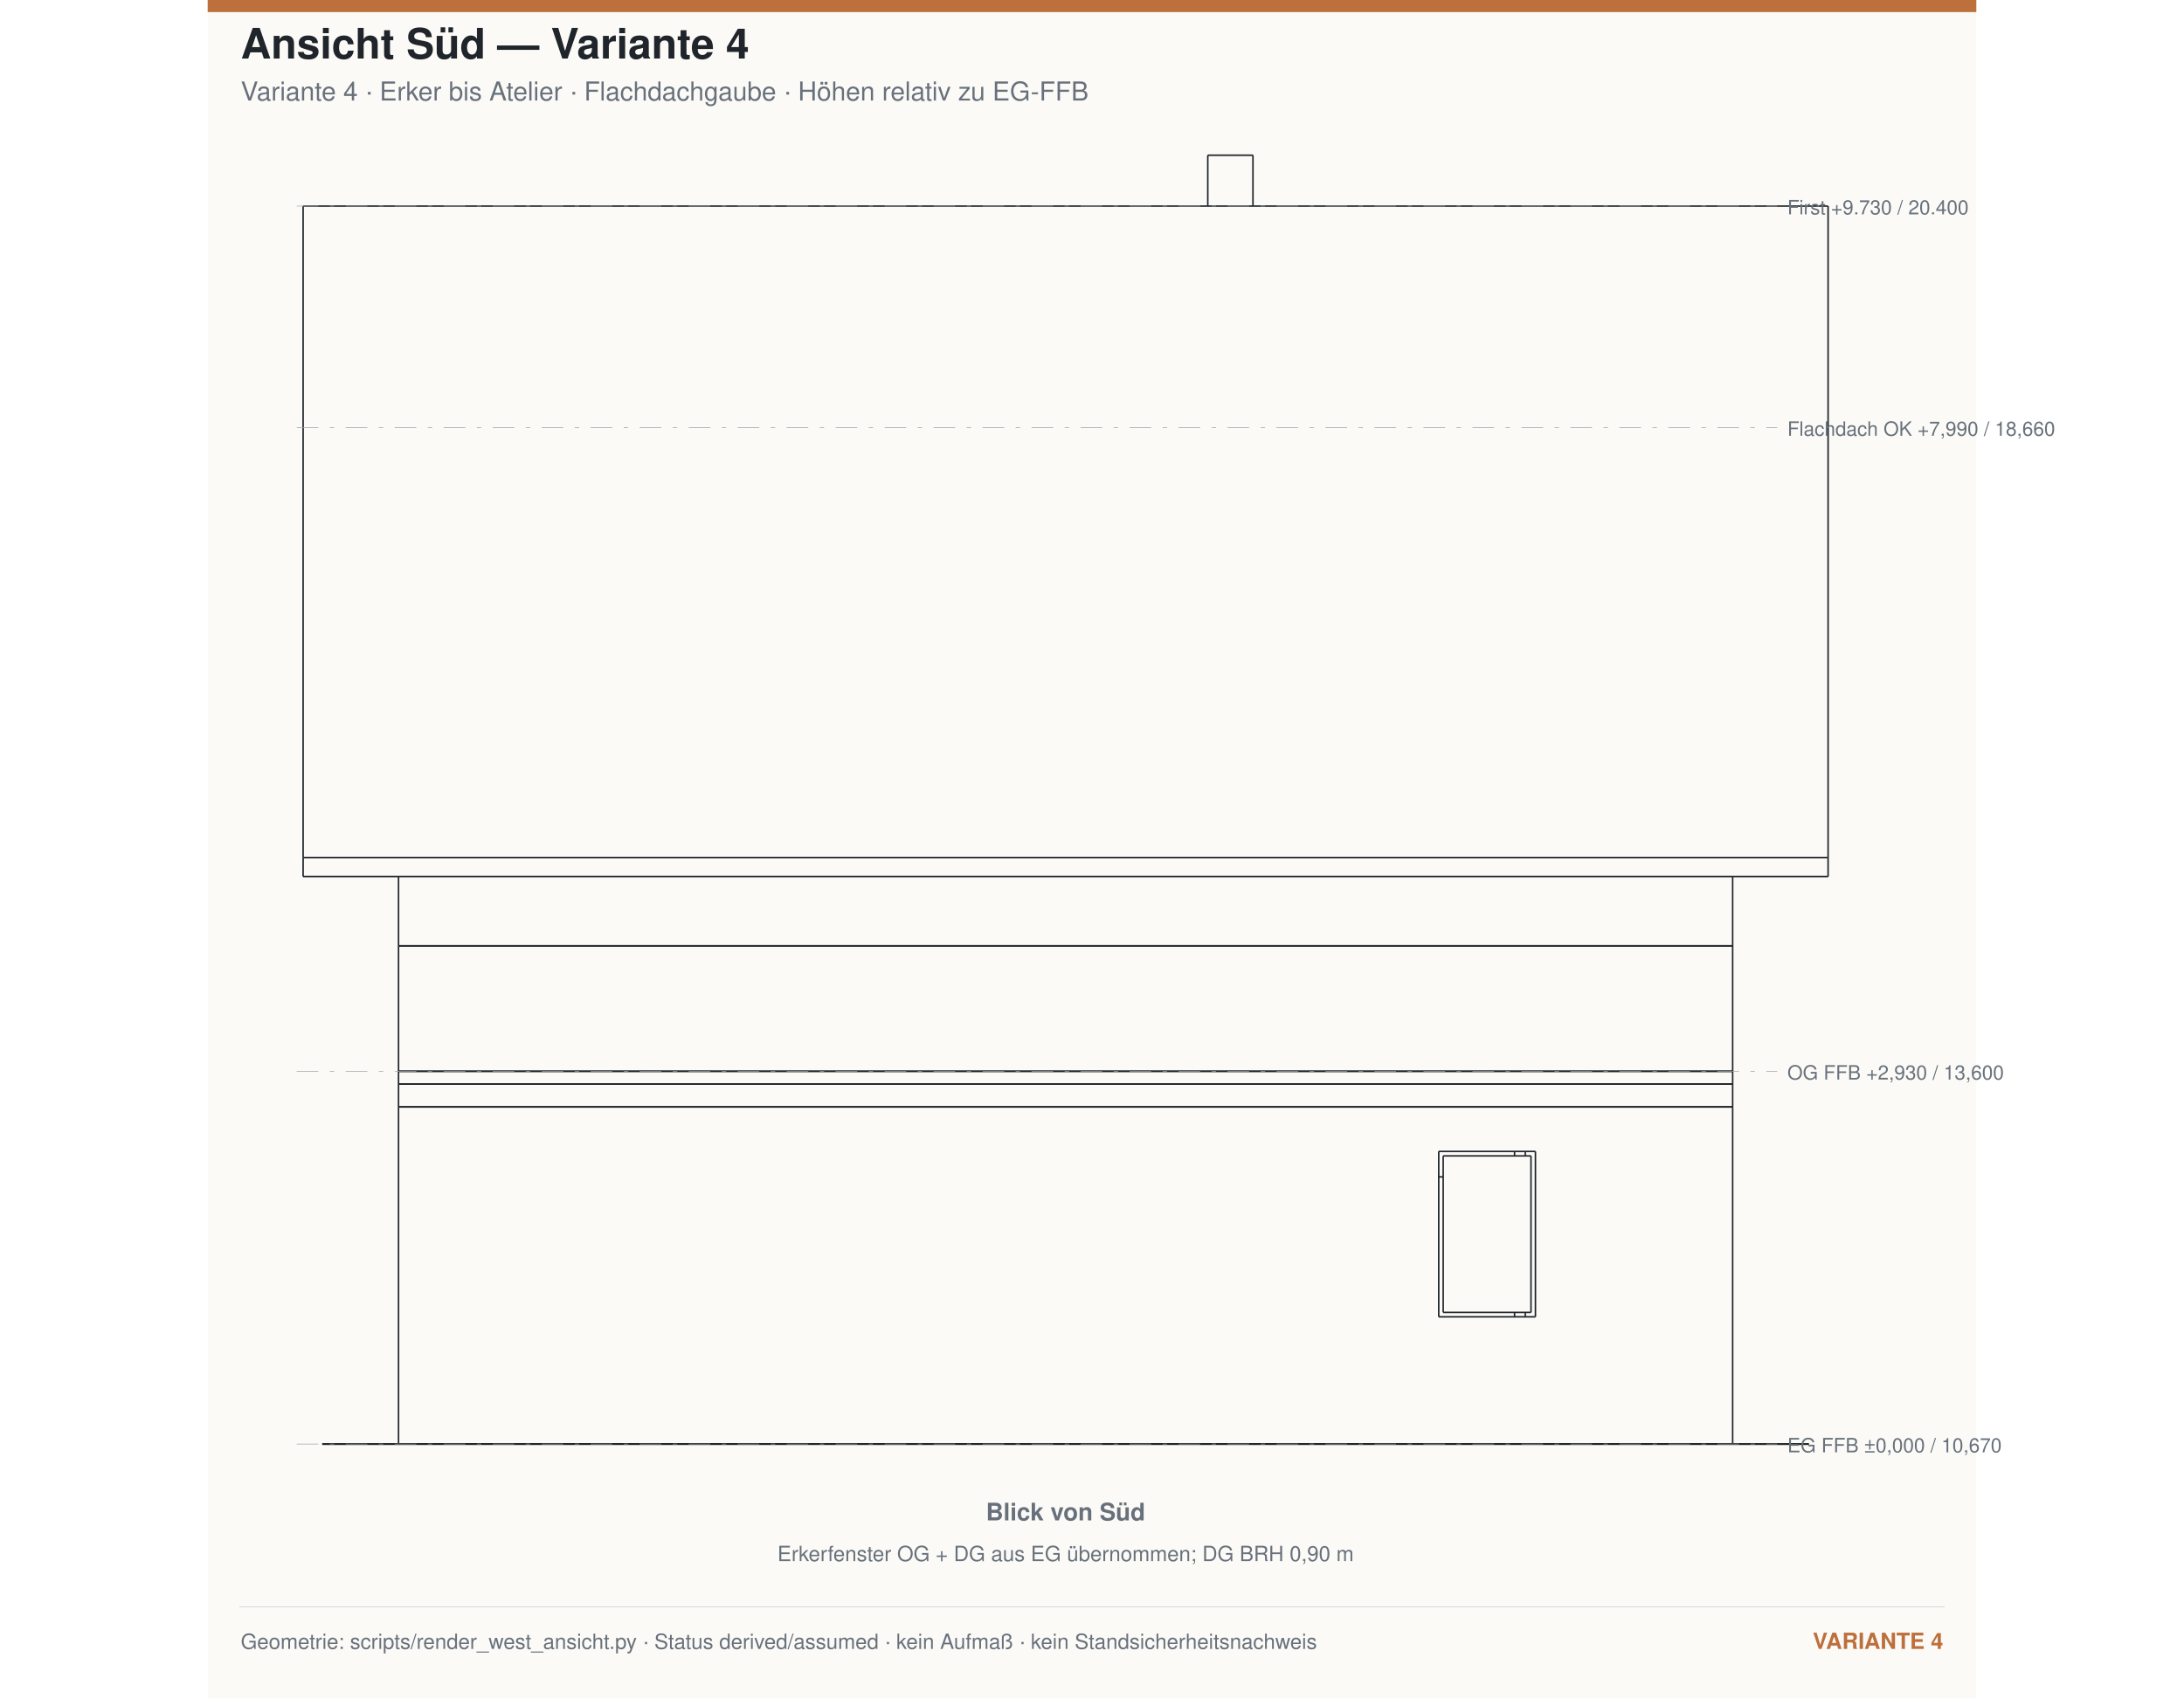
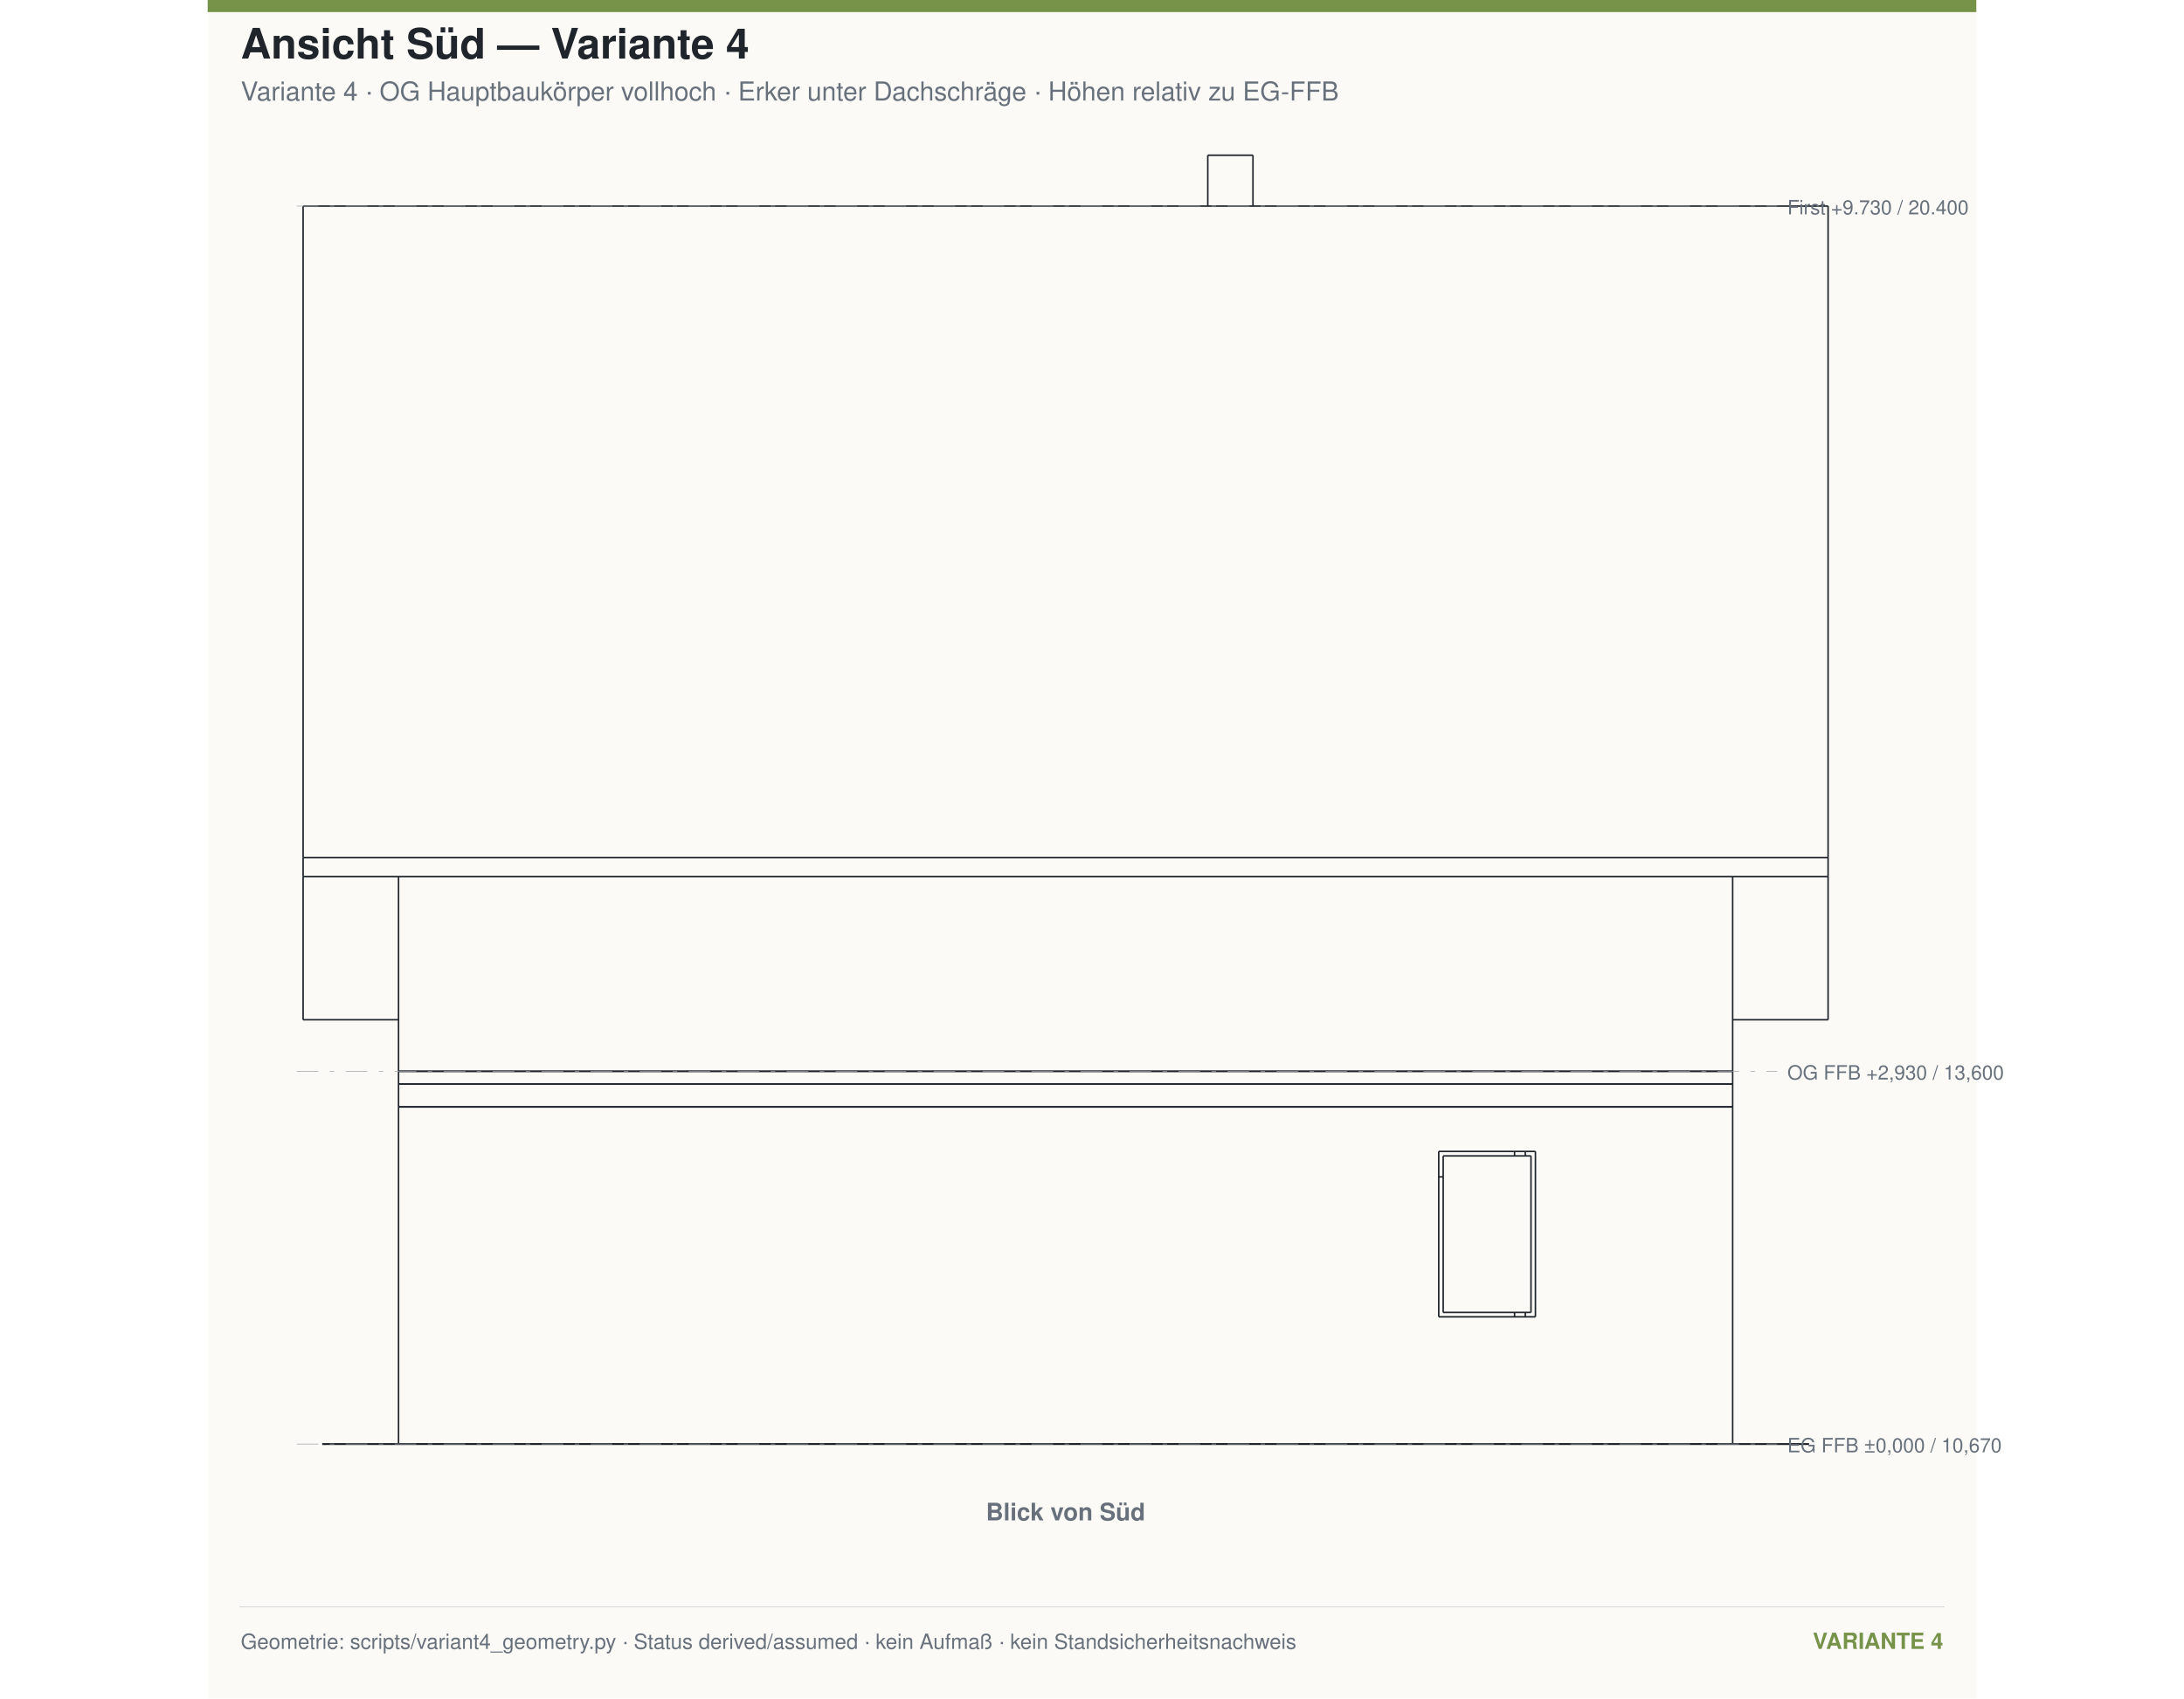
<svg xmlns="http://www.w3.org/2000/svg" width="1800" height="1400" viewBox="-1500 -11350 13900 13350">
  <g id="blattkopf" data-inhalt-oben="-10350">
    <rect x="-1500" y="-11350" width="13900" height="13350" fill="#fbfaf7" />
-     <rect x="-1500" y="-11350" width="13900" height="95" fill="#bd703b" />
+     <rect x="-1500" y="-11350" width="13900" height="95" fill="#77934a" />
    <text x="-1240.0" y="-10890.0" font-family="Helvetica,Arial,sans-serif" font-size="330" text-anchor="start" fill="#20252b" font-weight="700">Ansicht Süd — Variante 4</text>
-     <text x="-1240.0" y="-10560.0" font-family="Helvetica,Arial,sans-serif" font-size="205" text-anchor="start" fill="#68717b" font-weight="400">Variante 4 · Erker bis Atelier · Flachdachgaube · Höhen relativ zu EG-FFB</text>
+     <text x="-1240.0" y="-10560.0" font-family="Helvetica,Arial,sans-serif" font-size="205" text-anchor="start" fill="#68717b" font-weight="400">Variante 4 · OG Hauptbaukörper vollhoch · Erker unter Dachschräge · Höhen relativ zu EG-FFB</text>
  </g>
  <g transform="matrix(0,1,-1,0,0,0)">
    <g fill="none" stroke="#20252b" stroke-linecap="butt" stroke-linejoin="miter" stroke-width="12" transform="scale(1, -1)">
      <path id="1" d=" M 0 0 L -2650 0 " />
      <path id="2" d=" M 0 0 L 0 10485 " />
      <path id="3" d=" M -2650 0 L -2650 10485 " />
      <path id="4" d=" M 0 10485 L -2650 10485 " />
      <path id="5" d=" M -2300 8175 L -2300 8935 " />
      <path id="6" d=" M -2300 8935 L -1000 8935 " />
      <path id="7" d=" M -1000 8175 L -1000 8935 " />
      <path id="8" d=" M -2300 8175 L -1000 8175 " />
-       <path id="9" d=" M -1000 8771 L -1035 8771 " />
-       <path id="10" d=" M -2265 8771 L -2300 8771 " />
-       <path id="11" d=" M -1000 8855.18 L -1035 8855.18 " />
-       <path id="12" d=" M -2265 8855.18 L -2300 8855.18 " />
-       <path id="13" d=" M -1035 8210 L -2265 8210 " />
-       <path id="14" d=" M -1035 8900 L -2265 8900 " />
-       <path id="15" d=" M -1035 8210 L -1035 8900 " />
-       <path id="16" d=" M -2265 8210 L -2265 8900 " />
+       <path id="9" d=" M -1035 8210 L -2265 8210 " />
+       <path id="10" d=" M -1035 8900 L -2265 8900 " />
+       <path id="11" d=" M -1035 8210 L -1035 8900 " />
+       <path id="12" d=" M -2265 8210 L -2265 8900 " />
+       <path id="13" d=" M -1000 8771 L -1035 8771 " />
+       <path id="14" d=" M -2265 8771 L -2300 8771 " />
+       <path id="15" d=" M -1000 8855.18 L -1035 8855.18 " />
+       <path id="16" d=" M -2265 8855.18 L -2300 8855.18 " />
      <path id="17" d=" M -2100 8175 L -2100 8210 " />
      <path id="18" d=" M -2650 0 L -2830 0 " />
      <path id="19" d=" M -2650 10485 L -2830 10485 " />
      <path id="20" d=" M -2650 0 L -2650 10485 " />
      <path id="21" d=" M -2830 0 L -2830 10485 " />
-       <path id="22" d=" M -2830 0 L -2930 0 " />
-       <path id="23" d=" M -2830 10485 L -2930 10485 " />
-       <path id="24" d=" M -2830 0 L -2830 10485 " />
-       <path id="25" d=" M -2930 0 L -2930 10485 " />
-       <path id="26" d=" M -2930 0 L -2930 10485 " />
-       <path id="27" d=" M -2930 10485 L -3915.81 10485 " />
-       <path id="28" d=" M -3915.81 0 L -3915.81 10485 " />
-       <path id="29" d=" M -2930 0 L -3915.81 0 " />
-       <path id="30" d=" M -3915.81 10485 L -4460 10485 " />
-       <path id="31" d=" M -3915.81 0 L -3915.81 10485 " />
-       <path id="32" d=" M -3915.81 0 L -4460 0 " />
-       <path id="33" d=" M -9730 6360 L -10130 6360 " />
-       <path id="34" d=" M -9730 6715 L -10130 6715 " />
-       <path id="35" d=" M -10130 6360 L -10130 6715 " />
-       <path id="36" d=" M -9730 -750 L -4610 -750 " />
-       <path id="37" d=" M -4610 -750 L -4460 -750 " />
-       <path id="38" d=" M -4610 -750 L -4610 11235 " />
-       <path id="39" d=" M -4460 -750 L -4460 11235 " />
-       <path id="40" d=" M -4610 11235 L -4460 11235 " />
+       <path id="22" d=" M -2930 0 L -2930 10485 " />
+       <path id="23" d=" M -2930 10485 L -4460 10485 " />
+       <path id="24" d=" M -2930 0 L -4460 0 " />
+       <path id="25" d=" M -2830 0 L -2930 0 " />
+       <path id="26" d=" M -2830 10485 L -2930 10485 " />
+       <path id="27" d=" M -2830 0 L -2830 10485 " />
+       <path id="28" d=" M -2930 0 L -2930 10485 " />
+       <path id="29" d=" M -9730 6360 L -10130 6360 " />
+       <path id="30" d=" M -9730 6715 L -10130 6715 " />
+       <path id="31" d=" M -10130 6360 L -10130 6715 " />
+       <path id="32" d=" M -4460 -750 L -4460 11235 " />
+       <path id="33" d=" M -4610 -750 L -4610 11235 " />
+       <path id="34" d=" M -4610 -750 L -4460 -750 " />
+       <path id="35" d=" M -4610 11235 L -4460 11235 " />
+       <path id="36" d=" M -4460 -750 L -3335 -750 " />
+       <path id="37" d=" M -4460 11235 L -3335 11235 " />
+       <path id="38" d=" M -3335 -750 L -3335 0 " />
+       <path id="39" d=" M -3335 10485 L -3335 11235 " />
+       <path id="40" d=" M -9730 -750 L -4610 -750 " />
      <path id="41" d=" M -9730 11235 L -4610 11235 " />
      <path id="42" d=" M -9730 -750 L -9730 11235 " />
    </g>
  </g>
  <line x1="-600.0" y1="0.0" x2="11085.0" y2="0.0" stroke="#20252b" stroke-width="15" />
  <line x1="-800.0" y1="0.0" x2="10835.0" y2="0.0" stroke="#9da3a8" stroke-width="5" stroke-dasharray="170,90,35,90" />
  <text x="10915.0" y="65.0" font-family="Helvetica,Arial,sans-serif" font-size="155" text-anchor="start" fill="#68717b" font-weight="400">EG FFB ±0,000 / 10,670</text>
  <line x1="-800.0" y1="-2930.0" x2="10835.0" y2="-2930.0" stroke="#9da3a8" stroke-width="5" stroke-dasharray="170,90,35,90" />
  <text x="10915.0" y="-2865.0" font-family="Helvetica,Arial,sans-serif" font-size="155" text-anchor="start" fill="#68717b" font-weight="400">OG FFB +2,930 / 13,600</text>
-   <line x1="-800.0" y1="-7990.0" x2="10835.0" y2="-7990.0" stroke="#9da3a8" stroke-width="5" stroke-dasharray="170,90,35,90" />
-   <text x="10915.0" y="-7925.0" font-family="Helvetica,Arial,sans-serif" font-size="155" text-anchor="start" fill="#68717b" font-weight="400">Flachdach OK +7,990 / 18,660</text>
  <line x1="-800.0" y1="-9730.0" x2="10835.0" y2="-9730.0" stroke="#9da3a8" stroke-width="5" stroke-dasharray="170,90,35,90" />
  <text x="10915.0" y="-9665.0" font-family="Helvetica,Arial,sans-serif" font-size="155" text-anchor="start" fill="#68717b" font-weight="400">First +9.730 / 20.400</text>
  <text x="5242.5" y="600.0" font-family="Helvetica,Arial,sans-serif" font-size="190" text-anchor="middle" fill="#68717b" font-weight="700">Blick von Süd</text>
-   <text x="5242.5" y="920.0" font-family="Helvetica,Arial,sans-serif" font-size="165" text-anchor="middle" fill="#68717b" font-weight="400">Erkerfenster OG + DG aus EG übernommen; DG BRH 0,90 m</text>
  <g id="blattquelle">
    <line x1="-1250.0" y1="1280.0" x2="12150.0" y2="1280.0" stroke="#c7c9cb" stroke-width="5" />
-     <text x="-1240.0" y="1610.0" font-family="Helvetica,Arial,sans-serif" font-size="165" text-anchor="start" fill="#68717b" font-weight="400">Geometrie: scripts/render_west_ansicht.py · Status derived/assumed · kein Aufmaß · kein Standsicherheitsnachweis</text>
-     <text x="12140.0" y="1610.0" font-family="Helvetica,Arial,sans-serif" font-size="175" text-anchor="end" fill="#bd703b" font-weight="700">VARIANTE 4</text>
+     <text x="-1240.0" y="1610.0" font-family="Helvetica,Arial,sans-serif" font-size="165" text-anchor="start" fill="#68717b" font-weight="400">Geometrie: scripts/variant4_geometry.py · Status derived/assumed · kein Aufmaß · kein Standsicherheitsnachweis</text>
+     <text x="12140.0" y="1610.0" font-family="Helvetica,Arial,sans-serif" font-size="175" text-anchor="end" fill="#77934a" font-weight="700">VARIANTE 4</text>
  </g>
</svg>
